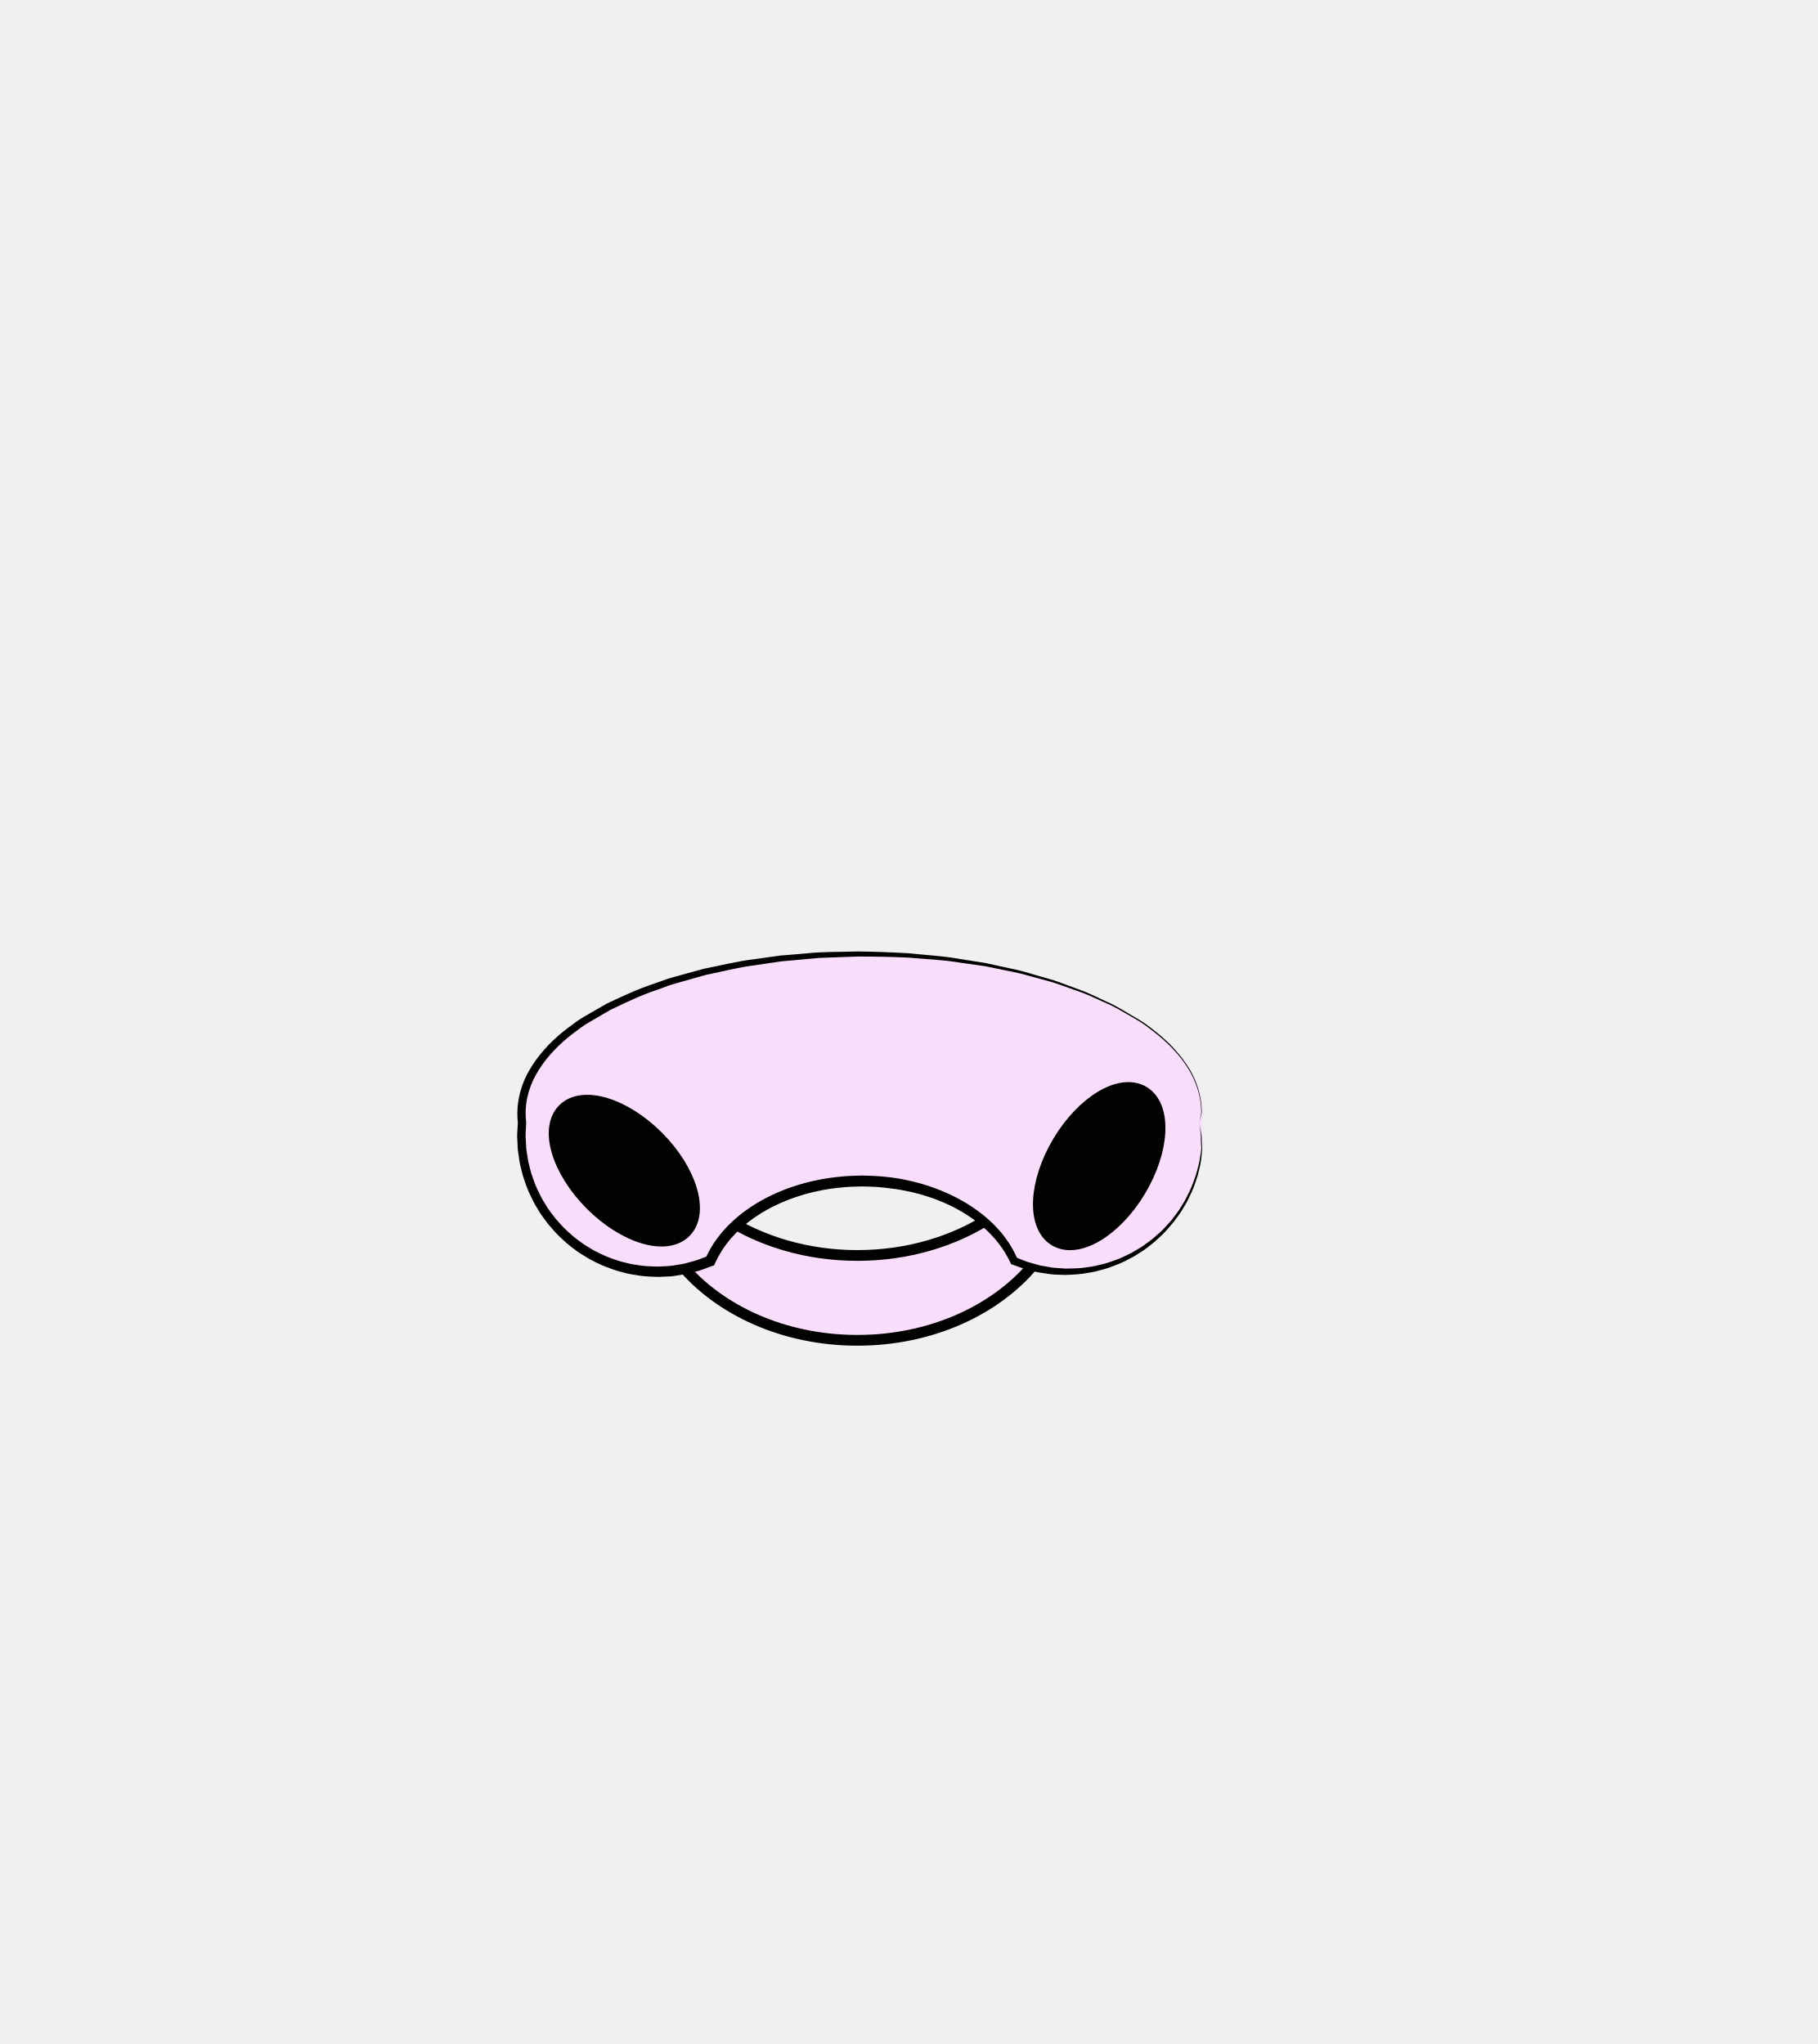
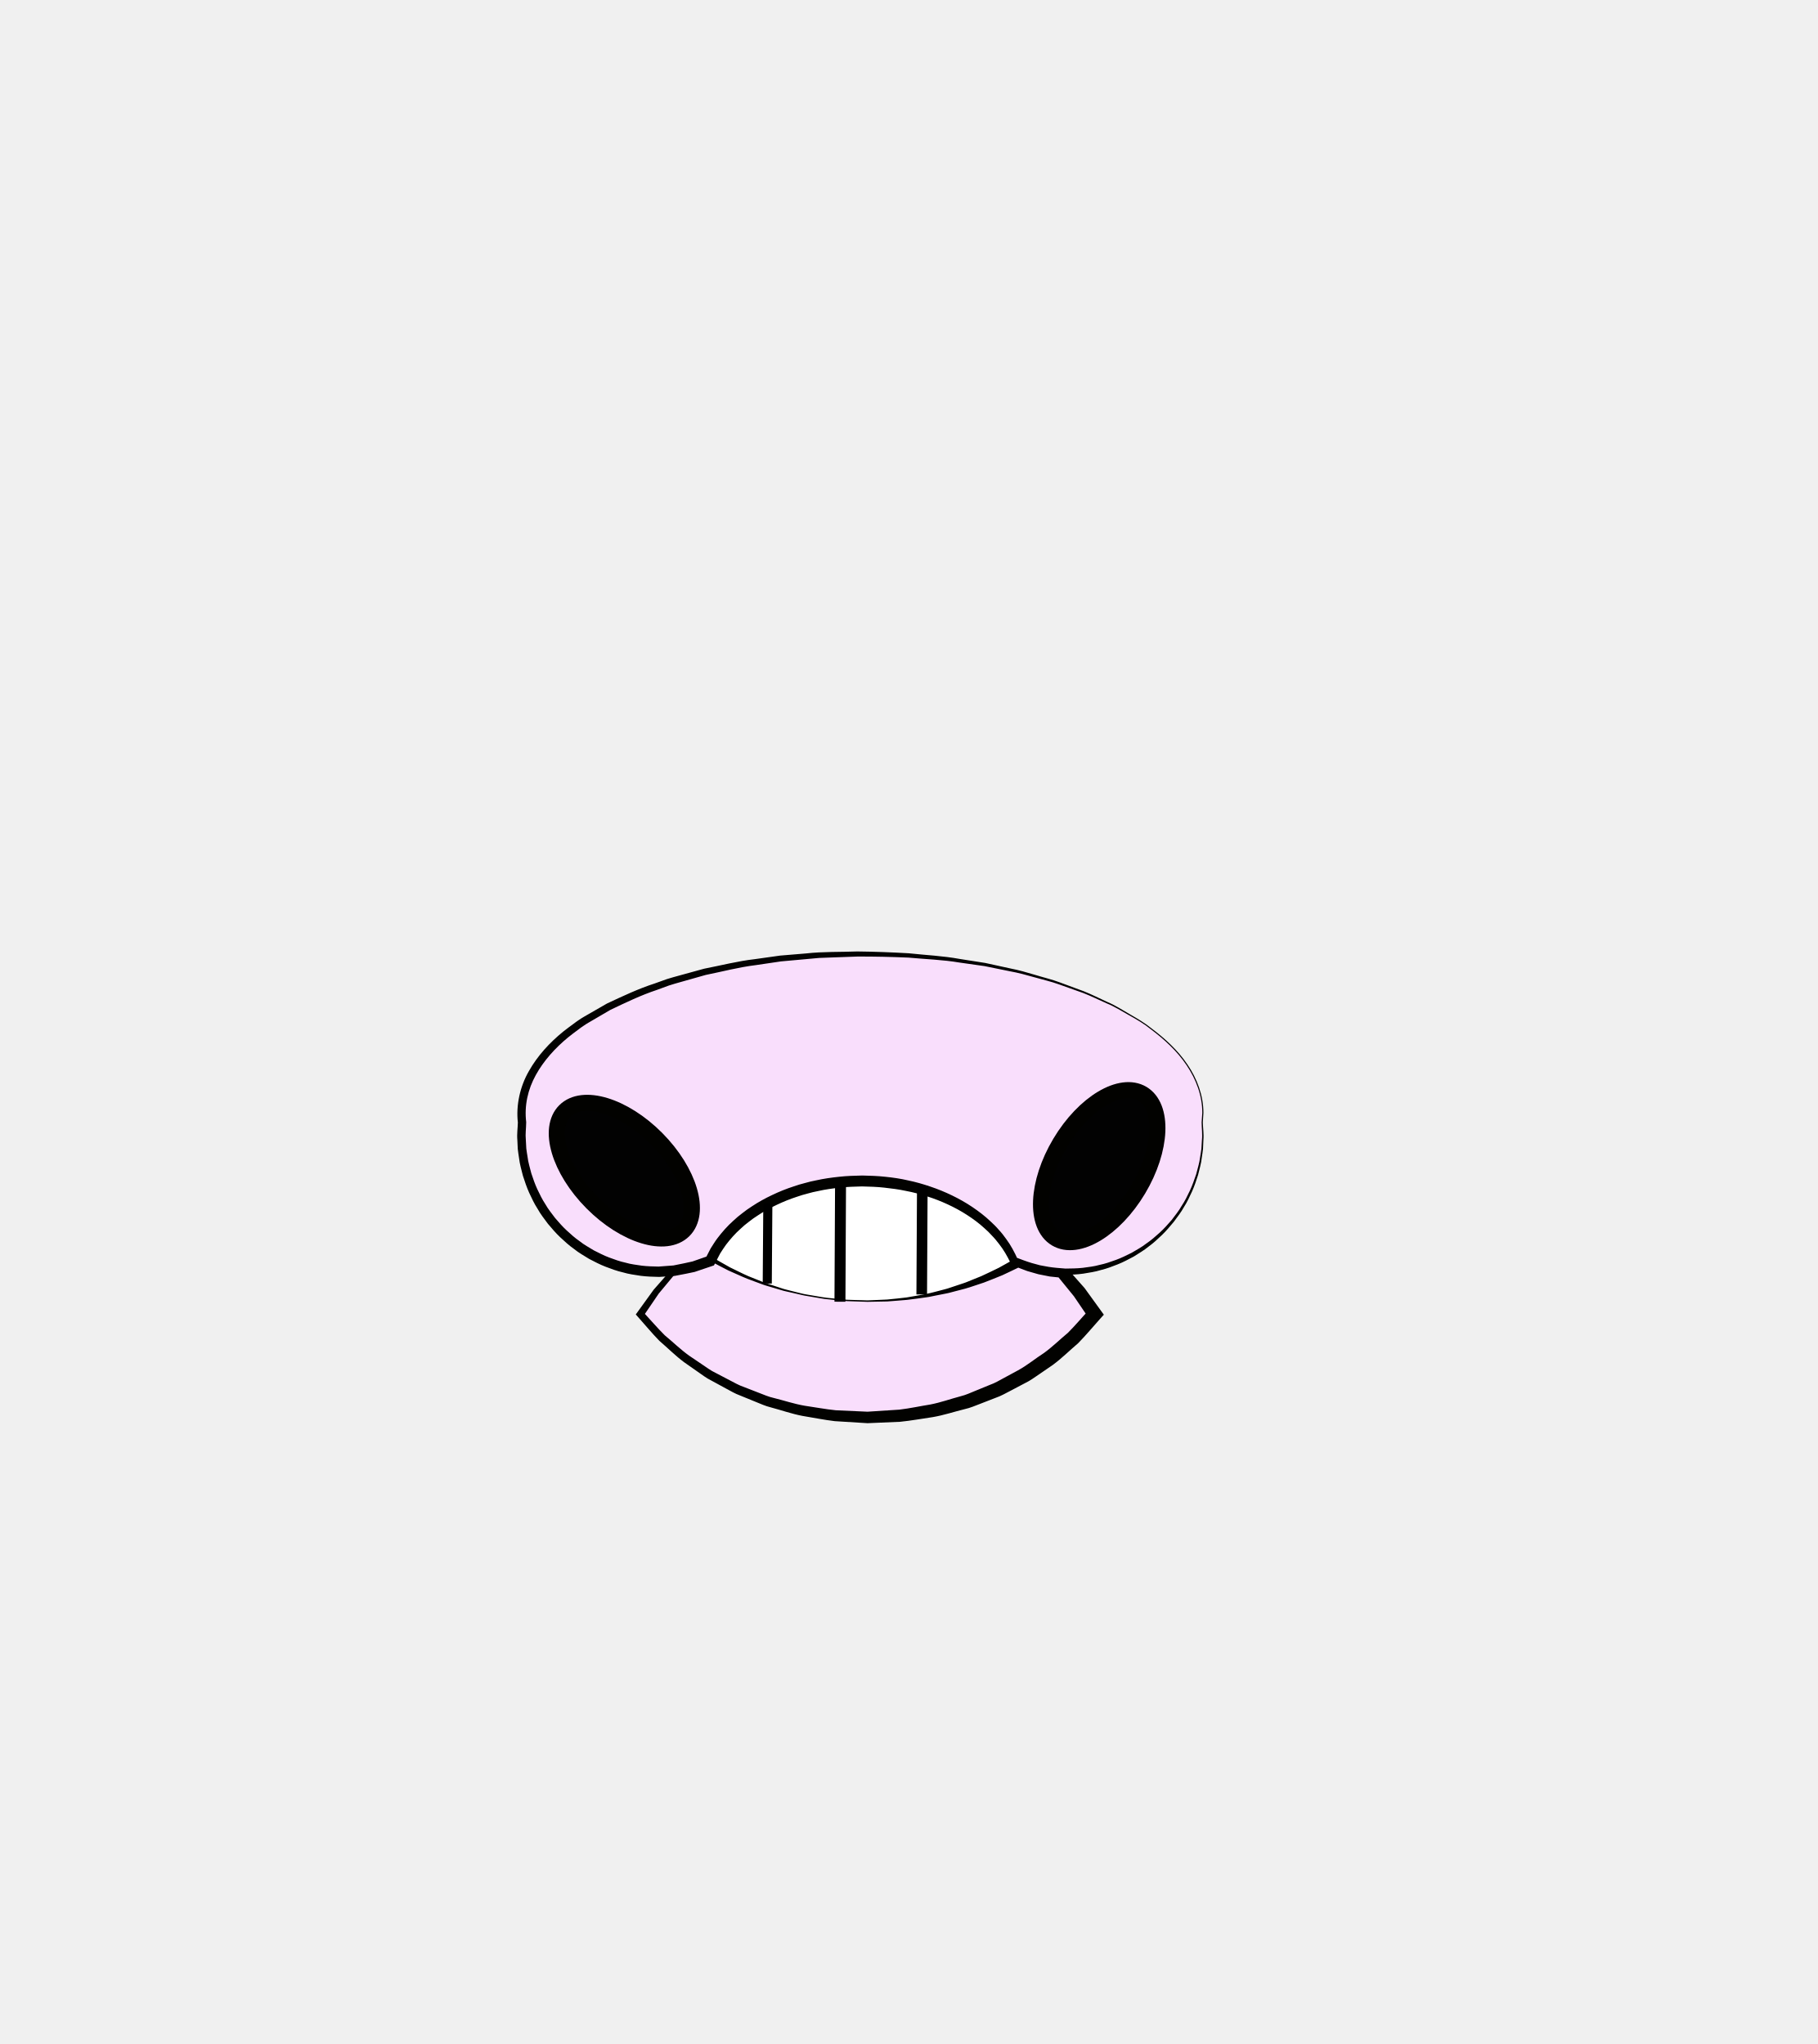
- <svg xmlns="http://www.w3.org/2000/svg" version="1.1" x="0px" y="0px" width="200px" height="225px" viewBox="0 0 200 225" enable-background="new 0 0 200 225" xml:space="preserve">
+ <svg xmlns="http://www.w3.org/2000/svg" version="1.1" id="Layer_1" x="0px" y="0px" width="200px" height="225px" viewBox="0 0 200 225" enable-background="new 0 0 200 225" xml:space="preserve">
  <g id="Ext">
</g>
  <g id="Guides">
</g>
  <g id="_x31_2_Col_Grid_1_" display="none" enable-background="new    ">
    <g id="Rectangle_xA0_Image_23_" display="inline" opacity="0.102">
	</g>
    <g id="Rectangle_xA0_Image_21_" display="inline" opacity="0.102">
	</g>
    <g id="Rectangle_xA0_Image_19_" display="inline" opacity="0.102">
	</g>
    <g id="Rectangle_xA0_Image_17_" display="inline" opacity="0.102">
	</g>
    <g id="Rectangle_xA0_Image_15_" display="inline" opacity="0.102">
	</g>
    <g id="Rectangle_xA0_Image_13_" display="inline" opacity="0.102">
	</g>
    <g id="Rectangle_xA0_Image_11_" display="inline" opacity="0.102">
	</g>
    <g id="Rectangle_xA0_Image_9_" display="inline" opacity="0.102">
	</g>
    <g id="Rectangle_xA0_Image_7_" display="inline" opacity="0.102">
	</g>
    <g id="Rectangle_xA0_Image_5_" display="inline" opacity="0.102">
	</g>
    <g id="Rectangle_xA0_Image_3_" display="inline" opacity="0.102">
	</g>
    <g id="Rectangle_xA0_Image_1_" display="inline" opacity="0.102">
	</g>
  </g>
  <g id="Bg">
</g>
  <g id="main">
    <g id="Progress">
	</g>
    <g id="Text">
	</g>
  </g>
  <g id="pane">
</g>
-   <g id="browserhead">
-     <g>
-       <path fill="#F9DEFC" stroke="#020200" stroke-width="1.183" stroke-miterlimit="10" d="M108.967,134.054    c-3.998,2.589-9.076,4.146-14.613,4.146c-5.539,0-10.619-1.558-14.616-4.146c-1.829,1.483-3.429,3.232-4.737,5.197    c4.178,4.998,11.284,8.289,19.354,8.289c8.066,0,15.173-3.293,19.354-8.291C112.396,137.284,110.797,135.535,108.967,134.054z" />
+   <g>
+     <g id="browserhead">
      <g>
+         <ellipse fill="#FFFFFF" cx="96.866" cy="137.718" rx="18.604" ry="9.139" />
        <g>
-           <path fill="#F9DEFC" d="M132.374,122.5c0-3.634-2.372-7.008-6.435-9.805c-0.168-0.117-0.34-0.227-0.515-0.337      c-6.799-4.452-17.942-7.358-30.551-7.358c-12.602,0-23.742,2.904-30.542,7.353c-0.177,0.113-0.356,0.226-0.528,0.347      c-4.058,2.796-6.43,6.169-6.43,9.801c0,0.353,0.031,0.703,0.074,1.051c-0.046,0.478-0.074,0.96-0.074,1.449      c0,8.284,6.717,15,15,15c2.056,0,3.999-0.443,5.781-1.193c2.203-5.101,8.856-8.807,16.721-8.807      c7.865,0,14.516,3.707,16.721,8.807c1.779,0.751,3.724,1.193,5.777,1.193c8.283,0,15-6.716,15-15      c0-0.488-0.027-0.969-0.073-1.445C132.346,123.206,132.374,122.854,132.374,122.5z" />
-           <path fill="#020200" d="M132.197,122.502c0.002-1.898-0.625-3.698-1.676-5.251c-1.047-1.56-2.426-2.842-3.92-3.966      c-0.733-0.593-1.526-1.064-2.35-1.521c-0.82-0.459-1.609-0.97-2.48-1.32c-0.859-0.375-1.694-0.798-2.569-1.134l-2.65-0.945      c-0.882-0.323-1.803-0.52-2.702-0.784c-0.903-0.257-1.807-0.504-2.732-0.668l-2.758-0.563l-2.787-0.396      c-1.852-0.313-3.732-0.366-5.6-0.542c-1.869-0.08-3.756-0.125-5.617-0.117l-2.82,0.101l-1.408,0.053l-1.398,0.128l-2.793,0.253      l-2.778,0.411c-1.862,0.226-3.674,0.713-5.507,1.082l-2.699,0.763c-0.447,0.135-0.902,0.245-1.344,0.398l-1.314,0.482      c-1.775,0.588-3.453,1.403-5.133,2.204l-2.404,1.406c-0.203,0.111-0.389,0.242-0.589,0.373c-0.166,0.102-0.37,0.271-0.554,0.404      c-0.37,0.285-0.764,0.558-1.115,0.854c-1.4,1.155-2.666,2.547-3.535,4.127c-0.879,1.59-1.28,3.361-1.059,5.189l-0.002,0.072      c-0.006,0.621-0.107,1.258-0.041,1.864l0.053,0.966c0.033,0.313,0.094,0.609,0.137,0.915c0.066,0.608,0.265,1.21,0.412,1.814      c0.197,0.591,0.4,1.184,0.662,1.749c0.27,0.562,0.535,1.127,0.883,1.646c0.305,0.547,0.703,1.028,1.074,1.528      c0.405,0.471,0.816,0.944,1.271,1.367c0.459,0.421,0.92,0.84,1.436,1.191c0.484,0.394,1.038,0.684,1.566,1.011      c0.554,0.278,1.107,0.569,1.689,0.784c0.582,0.216,1.165,0.432,1.774,0.559c0.597,0.18,1.216,0.243,1.829,0.338      c0.604,0.073,1.265,0.083,1.832,0.097c0.633-0.053,1.316-0.035,1.893-0.166l0.896-0.149l0.897-0.242      c0.606-0.132,1.169-0.414,1.758-0.607l-0.315,0.312c0.373-0.796,0.795-1.569,1.325-2.262c0.26-0.35,0.526-0.694,0.829-1.006      c0.283-0.33,0.594-0.631,0.916-0.92c0.632-0.591,1.324-1.109,2.04-1.583c0.718-0.473,1.47-0.89,2.242-1.256      c0.773-0.365,1.567-0.687,2.378-0.95c0.811-0.268,1.633-0.499,2.469-0.663c0.83-0.188,1.676-0.303,2.521-0.394      c0.846-0.095,1.695-0.118,2.546-0.137c0.862,0.02,1.665,0.04,2.541,0.136c0.855,0.088,1.693,0.206,2.524,0.403      c0.834,0.171,1.654,0.409,2.46,0.683c0.808,0.271,1.599,0.598,2.366,0.968c0.768,0.372,1.514,0.793,2.225,1.271      c0.71,0.477,1.395,0.999,2.017,1.591c0.318,0.29,0.624,0.592,0.903,0.921c0.299,0.311,0.557,0.657,0.81,1.008      c0.517,0.692,0.922,1.463,1.278,2.251l-0.232-0.229c0.59,0.205,1.156,0.495,1.769,0.636l0.906,0.254l0.927,0.164      c0.615,0.141,1.247,0.125,1.873,0.185c0.598-0.005,1.288-0.012,1.9-0.08c0.617-0.089,1.238-0.146,1.85-0.322      c0.622-0.125,1.218-0.338,1.814-0.552c0.595-0.214,1.162-0.504,1.729-0.783c0.542-0.327,1.11-0.619,1.609-1.016      c0.53-0.354,1.005-0.776,1.479-1.203c0.469-0.429,0.896-0.906,1.312-1.388c0.382-0.511,0.791-1.003,1.105-1.561      c0.357-0.531,0.631-1.109,0.909-1.685c0.27-0.578,0.479-1.186,0.683-1.79c0.155-0.62,0.359-1.23,0.433-1.869      c0.047-0.316,0.109-0.632,0.144-0.949l-0.06-0.96c0.068-0.64-0.151-1.279-0.151-1.926v-0.005v-0.007L132.197,122.502z       M132.25,122.498l-0.25,1.065v-0.012c0,0.642,0.308,1.289,0.247,1.937l0.052,0.972c-0.031,0.322-0.043,0.643-0.086,0.964      c-0.064,0.647-0.238,1.27-0.387,1.901c-0.197,0.616-0.39,1.237-0.654,1.829c-0.274,0.59-0.539,1.183-0.895,1.729      c-0.312,0.574-0.718,1.082-1.101,1.609c-0.416,0.498-0.833,1.003-1.302,1.454c-0.473,0.451-0.948,0.898-1.481,1.279      c-0.502,0.422-1.075,0.74-1.626,1.094c-0.576,0.306-1.155,0.623-1.766,0.862c-0.609,0.24-1.223,0.479-1.864,0.627      c-0.626,0.2-1.289,0.285-1.945,0.396c-0.665,0.09-1.269,0.112-1.957,0.14c-0.657-0.041-1.325-0.009-1.976-0.135l-0.982-0.145      l-0.964-0.238c-0.651-0.132-1.256-0.414-1.888-0.616l-0.141-0.045l-0.092-0.186c-0.35-0.713-0.74-1.407-1.237-2.033      c-0.243-0.316-0.491-0.627-0.772-0.912c-0.264-0.301-0.553-0.576-0.854-0.841c-0.589-0.542-1.238-1.02-1.913-1.457      c-0.675-0.437-1.385-0.821-2.116-1.16c-0.731-0.338-1.484-0.635-2.255-0.877c-0.769-0.247-1.551-0.46-2.346-0.607      c-0.788-0.171-1.6-0.274-2.394-0.362c-0.775-0.089-1.632-0.112-2.43-0.132c-0.81,0.02-1.62,0.04-2.425,0.131      c-0.805,0.085-1.609,0.193-2.396,0.372c-0.793,0.154-1.573,0.374-2.338,0.627c-0.768,0.249-1.517,0.552-2.244,0.895      c-0.727,0.344-1.43,0.733-2.098,1.174s-1.311,0.922-1.891,1.465c-0.297,0.266-0.582,0.541-0.84,0.842      c-0.278,0.284-0.519,0.598-0.754,0.914c-0.482,0.626-0.855,1.318-1.189,2.024l-0.116,0.245l-0.199,0.067      c-0.634,0.214-1.243,0.502-1.899,0.643l-0.973,0.251l-1.014,0.159c-0.689,0.136-1.307,0.105-1.959,0.154      c-0.717-0.018-1.352-0.038-2.025-0.122c-0.66-0.106-1.326-0.185-1.967-0.382c-0.654-0.146-1.28-0.381-1.904-0.62      c-0.623-0.237-1.216-0.555-1.807-0.86c-0.566-0.354-1.154-0.675-1.672-1.1c-0.547-0.383-1.039-0.835-1.525-1.291      c-0.482-0.458-0.918-0.967-1.346-1.477c-0.394-0.537-0.812-1.057-1.134-1.643c-0.365-0.559-0.644-1.164-0.927-1.768      c-0.272-0.605-0.484-1.241-0.688-1.872c-0.156-0.648-0.357-1.279-0.429-1.957c-0.046-0.333-0.107-0.671-0.138-0.999      l-0.045-0.966c-0.064-0.681,0.043-1.332,0.059-1.999l-0.002,0.072c-0.225-1.917,0.24-3.982,1.207-5.666      c0.963-1.709,2.287-3.142,3.795-4.365c0.369-0.306,0.754-0.566,1.129-0.853c0.199-0.142,0.356-0.275,0.59-0.423      c0.194-0.125,0.396-0.265,0.605-0.379l2.479-1.424c1.721-0.807,3.439-1.623,5.246-2.207l1.338-0.48      c0.448-0.151,0.91-0.261,1.364-0.393l2.738-0.752c1.856-0.36,3.692-0.838,5.573-1.053l2.807-0.394l2.83-0.235      c1.888-0.212,3.764-0.148,5.646-0.219c1.898,0.02,3.778,0.092,5.664,0.2c1.875,0.204,3.765,0.284,5.623,0.626l2.795,0.439      l2.764,0.606c0.928,0.178,1.834,0.439,2.737,0.71c0.9,0.28,1.823,0.488,2.704,0.823l2.654,0.981      c0.875,0.348,1.717,0.784,2.576,1.172c0.875,0.364,1.661,0.884,2.477,1.353c0.814,0.469,1.635,0.947,2.369,1.541      c1.502,1.129,2.828,2.419,3.885,3.994C131.646,118.734,132.256,120.61,132.25,122.498z" />
+           <g>
+             <path fill="none" d="M112.035,138.969c-0.146-0.057-0.296-0.102-0.438-0.162c-2.205-5.1-8.855-8.807-16.721-8.807       c-7.754,0-14.321,3.605-16.616,8.595c4.877,2.907,10.803,4.63,17.211,4.63C101.6,143.225,107.282,141.648,112.035,138.969z" />
+             <g>
+               <path fill="#F9DEFC" d="M95.472,143.225c-6.408,0-12.334-1.723-17.211-4.63c-0.033,0.071-0.074,0.14-0.104,0.212        c-1.247,0.524-2.577,0.889-3.966,1.065c-1.376,1.468-2.632,3.062-3.718,4.792c5.396,6.852,14.574,11.361,25,11.361        c10.42,0,19.6-4.514,25-11.363c-1.064-1.691-2.291-3.25-3.63-4.689c-1.692-0.063-3.305-0.421-4.808-1.004        C107.282,141.648,101.6,143.225,95.472,143.225z" />
+               <path fill="#020200" d="M95.47,143.303l-2.254-0.076c-0.75-0.058-1.5-0.146-2.25-0.218c-0.376-0.034-0.744-0.118-1.117-0.174        l-1.113-0.188c-0.373-0.053-0.734-0.168-1.104-0.242l-1.103-0.247c-0.37-0.072-0.726-0.204-1.089-0.304l-1.084-0.321        c-0.365-0.101-0.711-0.255-1.066-0.378l-1.062-0.396c-0.354-0.131-0.691-0.303-1.039-0.448l-1.037-0.461        c-0.676-0.339-1.34-0.701-2.012-1.052l0.336-0.104l-0.1,0.209l-0.045,0.097l-0.082,0.03l-1.969,0.713l-2.051,0.438        l0.186-0.096l-1.922,2.312l-1.688,2.479l-0.023-0.454c0.795,0.853,1.547,1.745,2.372,2.562        c0.897,0.742,1.733,1.562,2.678,2.24l1.447,0.979c0.486,0.319,0.946,0.68,1.479,0.924l1.547,0.81        c0.518,0.268,1.021,0.562,1.576,0.746l1.627,0.633c0.544,0.207,1.076,0.447,1.646,0.57c1.131,0.277,2.236,0.656,3.383,0.852        c1.151,0.164,2.295,0.389,3.45,0.502l3.483,0.158l3.507-0.228c1.157-0.138,2.271-0.384,3.405-0.565        c1.127-0.216,2.229-0.615,3.343-0.91c0.564-0.135,1.09-0.385,1.625-0.601l1.603-0.657c0.547-0.191,1.042-0.492,1.55-0.765        l1.521-0.823c1.014-0.548,1.899-1.296,2.867-1.916c0.932-0.674,1.75-1.486,2.635-2.221c0.812-0.811,1.545-1.693,2.33-2.533        l-0.049,0.903l-1.625-2.394l-1.836-2.254l0.471,0.215l-1.282-0.133l-1.263-0.25l-1.231-0.354l-1.194-0.451l0.447-0.032        c-0.662,0.315-1.316,0.641-1.98,0.944c-0.681,0.269-1.352,0.558-2.035,0.81l-1.037,0.344c-0.348,0.108-0.688,0.242-1.041,0.33        l-1.055,0.274c-0.354,0.085-0.699,0.199-1.058,0.261l-1.067,0.209c-0.356,0.064-0.707,0.159-1.067,0.202        c-0.718,0.095-1.433,0.212-2.151,0.286c-0.723,0.053-1.441,0.128-2.162,0.172L95.47,143.303z M95.474,143.145l2.151-0.095        c0.716-0.063,1.429-0.147,2.142-0.229c0.709-0.104,1.413-0.254,2.117-0.377c0.354-0.06,0.697-0.168,1.046-0.248l1.038-0.272        c0.349-0.082,0.683-0.218,1.023-0.323l1.016-0.338c0.341-0.106,0.665-0.261,0.998-0.389l0.99-0.4        c0.649-0.289,1.284-0.613,1.926-0.919c0.625-0.339,1.238-0.696,1.854-1.043l0.195-0.108l0.254,0.078l1.14,0.345l1.157,0.251        l1.17,0.154l1.177,0.064l0.293,0.018l0.178,0.198l2.013,2.269l1.784,2.466l0.341,0.472l-0.39,0.432        c-0.812,0.904-1.593,1.847-2.444,2.713c-0.925,0.787-1.791,1.652-2.768,2.375l-1.503,1.031        c-0.507,0.334-0.988,0.709-1.541,0.967l-1.608,0.848c-0.539,0.277-1.064,0.585-1.64,0.779l-1.692,0.658        c-0.566,0.213-1.121,0.461-1.715,0.59c-1.176,0.289-2.318,0.675-3.519,0.88c-1.203,0.171-2.414,0.401-3.606,0.516        l-3.579,0.154l-3.604-0.224c-1.193-0.139-2.373-0.389-3.56-0.578c-1.181-0.224-2.32-0.631-3.48-0.938        c-0.586-0.139-1.134-0.396-1.691-0.618l-1.669-0.682c-0.566-0.202-1.084-0.514-1.613-0.797l-1.582-0.862        c-0.543-0.261-1.016-0.642-1.512-0.978l-1.475-1.034c-0.963-0.716-1.812-1.575-2.723-2.356        c-0.838-0.857-1.6-1.791-2.401-2.683l-0.195-0.218l0.171-0.236l1.8-2.492l2.026-2.302l0.064-0.073l0.122-0.021l1.985-0.361        l1.926-0.619l-0.127,0.127l0.111-0.216l0.118-0.228l0.218,0.123c0.648,0.368,1.29,0.75,1.945,1.109        c0.673,0.321,1.336,0.67,2.021,0.969l1.041,0.418c0.35,0.133,0.689,0.295,1.048,0.402l1.067,0.348        c0.359,0.107,0.709,0.25,1.074,0.33l1.09,0.275c0.365,0.086,0.726,0.193,1.097,0.248l1.108,0.188        c0.371,0.057,0.738,0.139,1.111,0.174c0.745,0.071,1.488,0.158,2.236,0.218L95.474,143.145z" />
+             </g>
+             <g>
+               <path fill="#F9DEFC" d="M132.374,122.5c0-3.634-2.372-7.008-6.435-9.805c-0.168-0.117-0.34-0.227-0.516-0.337        c-6.798-4.452-17.941-7.358-30.551-7.358c-12.602,0-23.742,2.904-30.542,7.353c-0.177,0.113-0.356,0.226-0.528,0.347        c-4.058,2.796-6.43,6.169-6.43,9.801c0,0.353,0.031,0.703,0.073,1.051c-0.045,0.479-0.073,0.96-0.073,1.449        c0,8.284,6.717,15,15,15c0.617,0,1.221-0.052,1.815-0.128c1.389-0.178,2.719-0.541,3.966-1.064        c0.031-0.072,0.072-0.142,0.105-0.213c2.295-4.988,8.862-8.595,16.616-8.595c7.864,0,14.516,3.707,16.721,8.808        c0.143,0.061,0.293,0.104,0.438,0.161c1.503,0.583,3.115,0.939,4.808,1.003c0.179,0.008,0.353,0.028,0.531,0.028        c8.282,0,15-6.716,15-15c0-0.487-0.026-0.969-0.073-1.444C132.346,123.206,132.374,122.854,132.374,122.5z" />
+               <path fill="#020200" d="M132.312,122.502c0.002-1.898-0.683-3.697-1.732-5.251c-1.046-1.56-2.454-2.842-3.95-3.966        c-0.731-0.593-1.539-1.064-2.362-1.521c-0.82-0.459-1.615-0.971-2.488-1.32c-0.859-0.375-1.697-0.798-2.572-1.134        l-2.652-0.945c-0.881-0.323-1.803-0.521-2.703-0.784c-0.901-0.257-1.808-0.504-2.732-0.668l-2.758-0.563l-2.786-0.396        c-1.853-0.313-3.734-0.366-5.6-0.542c-1.871-0.08-3.757-0.125-5.617-0.117l-2.82,0.101l-1.41,0.053l-1.396,0.128l-2.793,0.253        l-2.779,0.411c-1.861,0.226-3.674,0.713-5.508,1.082l-2.697,0.763c-0.448,0.135-0.903,0.245-1.344,0.398l-1.314,0.482        c-1.776,0.588-3.455,1.403-5.135,2.204l-2.404,1.406c-0.203,0.111-0.388,0.242-0.588,0.373        c-0.166,0.102-0.37,0.271-0.553,0.404c-0.371,0.285-0.764,0.558-1.116,0.854c-1.4,1.154-2.666,2.547-3.535,4.127        c-0.878,1.59-1.279,3.359-1.06,5.189l-0.002,0.07c-0.006,0.621-0.105,1.26-0.039,1.865l0.052,0.966        c0.032,0.312,0.093,0.609,0.138,0.915c0.065,0.607,0.264,1.21,0.412,1.812c0.195,0.592,0.399,1.185,0.66,1.75        c0.271,0.562,0.535,1.127,0.883,1.646c0.305,0.546,0.703,1.028,1.075,1.527c0.404,0.472,0.815,0.944,1.271,1.366        c0.459,0.423,0.92,0.841,1.435,1.192c0.485,0.394,1.038,0.683,1.566,1.011c0.554,0.278,1.106,0.569,1.688,0.784        c0.583,0.216,1.166,0.433,1.775,0.561c0.596,0.179,1.215,0.243,1.828,0.337c0.602,0.072,1.271,0.085,1.826,0.097l0.964-0.073        l0.482-0.035l0.12-0.01l0.061-0.005l0.03-0.002l0.015-0.001l0.008-0.001c-0.148,0.021-0.037,0.005-0.068,0.009l0.237-0.048        c0.628-0.134,1.273-0.244,1.886-0.397l1.719-0.601l-0.314,0.312l0.59-1.145c0.239-0.369,0.476-0.766,0.738-1.113        c0.527-0.692,1.102-1.351,1.748-1.925c0.314-0.297,0.643-0.577,0.989-0.833c0.335-0.272,0.688-0.517,1.05-0.75        c0.715-0.478,1.467-0.893,2.241-1.257c0.771-0.37,1.565-0.688,2.378-0.952c0.401-0.146,0.812-0.26,1.225-0.367        c0.41-0.119,0.823-0.219,1.242-0.297c0.831-0.187,1.676-0.304,2.521-0.394c0.854-0.095,1.678-0.119,2.562-0.138        c0.827,0.021,1.656,0.041,2.523,0.137c0.855,0.088,1.693,0.207,2.524,0.404c0.833,0.17,1.653,0.408,2.459,0.683        c0.809,0.271,1.599,0.597,2.365,0.968c0.77,0.372,1.515,0.793,2.226,1.27c0.709,0.479,1.394,1,2.016,1.593        c0.318,0.289,0.625,0.591,0.903,0.921c0.299,0.311,0.559,0.656,0.811,1.007c0.516,0.693,0.922,1.463,1.276,2.251l-0.229-0.229        c0.539,0.207,1.197,0.459,1.781,0.632l0.896,0.243l0.926,0.17c0.62,0.102,1.244,0.144,1.877,0.193        c0.59-0.007,1.286-0.012,1.896-0.08c0.617-0.09,1.237-0.147,1.85-0.323c0.622-0.124,1.217-0.339,1.812-0.552        c0.596-0.215,1.162-0.504,1.729-0.783c0.543-0.328,1.11-0.62,1.608-1.016c0.529-0.354,1.006-0.777,1.479-1.203        c0.47-0.43,0.896-0.906,1.312-1.389c0.383-0.511,0.791-1.003,1.104-1.562c0.358-0.529,0.632-1.107,0.909-1.684        c0.27-0.578,0.479-1.186,0.684-1.79c0.154-0.62,0.359-1.229,0.432-1.868c0.048-0.315,0.109-0.632,0.146-0.949l0.056-0.959        c0.069-0.641-0.027-1.279-0.033-1.926v-0.006v-0.007L132.312,122.502z M132.436,122.498l-0.066,1.064v-0.012        c0.017,0.641,0.124,1.288,0.064,1.938l-0.043,0.972c-0.029,0.322-0.089,0.642-0.132,0.963        c-0.063,0.647-0.261,1.271-0.409,1.901c-0.197,0.617-0.4,1.236-0.666,1.828c-0.273,0.591-0.543,1.183-0.898,1.729        c-0.312,0.573-0.721,1.082-1.104,1.608c-0.416,0.499-0.834,1.003-1.304,1.455c-0.474,0.449-0.946,0.897-1.479,1.277        c-0.504,0.422-1.076,0.74-1.627,1.096c-0.578,0.306-1.156,0.621-1.767,0.861s-1.223,0.479-1.864,0.629        c-0.625,0.198-1.287,0.284-1.943,0.396c-0.666,0.091-1.266,0.112-1.961,0.141c-0.651-0.03-1.318-0.057-1.973-0.144l-0.98-0.15        l-0.979-0.234c-0.654-0.178-1.209-0.369-1.88-0.604l-0.143-0.051l-0.089-0.181c-0.352-0.711-0.74-1.406-1.237-2.032        c-0.242-0.316-0.49-0.627-0.772-0.912c-0.263-0.302-0.552-0.576-0.854-0.841c-0.588-0.543-1.238-1.021-1.912-1.456        c-0.675-0.438-1.385-0.821-2.116-1.16c-0.731-0.338-1.483-0.636-2.255-0.878c-0.768-0.246-1.551-0.46-2.346-0.607        c-0.787-0.171-1.6-0.273-2.393-0.361c-0.783-0.09-1.613-0.112-2.447-0.133c-0.774,0.02-1.609,0.041-2.406,0.131        c-0.805,0.086-1.607,0.194-2.396,0.373c-0.397,0.072-0.79,0.168-1.178,0.28c-0.391,0.103-0.78,0.209-1.159,0.347        c-0.768,0.248-1.518,0.55-2.242,0.896c-0.728,0.342-1.433,0.73-2.098,1.176c-0.337,0.217-0.667,0.442-0.976,0.695        c-0.322,0.236-0.625,0.495-0.914,0.77c-0.596,0.527-1.117,1.129-1.597,1.754c-0.235,0.312-0.425,0.635-0.64,0.957        l-0.555,1.065l-0.129,0.25l-0.186,0.062l-1.939,0.656c-0.638,0.151-1.268,0.252-1.901,0.381l-0.237,0.047l-0.105,0.013        l-0.029,0.002l-0.061,0.004l-0.121,0.008l-0.482,0.031l-0.965,0.063c-0.729-0.014-1.355-0.037-2.031-0.121        c-0.66-0.104-1.326-0.185-1.967-0.381c-0.654-0.146-1.279-0.381-1.904-0.621c-0.623-0.237-1.216-0.554-1.807-0.859        c-0.564-0.354-1.153-0.675-1.67-1.1c-0.549-0.385-1.039-0.836-1.525-1.293c-0.482-0.457-0.918-0.967-1.346-1.476        c-0.394-0.537-0.812-1.058-1.133-1.644c-0.365-0.56-0.645-1.164-0.927-1.768c-0.272-0.605-0.484-1.24-0.688-1.872        c-0.155-0.646-0.356-1.278-0.428-1.956c-0.046-0.332-0.107-0.672-0.139-0.998l-0.045-0.967        c-0.063-0.682,0.043-1.331,0.059-1.998l-0.002,0.07c-0.223-1.916,0.241-3.982,1.208-5.665        c0.962-1.709,2.288-3.142,3.794-4.365c0.37-0.306,0.754-0.566,1.131-0.853c0.199-0.142,0.355-0.275,0.589-0.423        c0.194-0.125,0.396-0.265,0.605-0.379l2.478-1.425c1.722-0.806,3.44-1.622,5.246-2.206l1.339-0.48        c0.448-0.151,0.91-0.261,1.364-0.393l2.738-0.753c1.856-0.359,3.692-0.837,5.572-1.052l2.809-0.394l2.829-0.235        c1.888-0.212,3.765-0.148,5.646-0.219c1.899,0.02,3.778,0.092,5.663,0.2c1.877,0.204,3.767,0.284,5.625,0.626l2.794,0.439        l2.766,0.605c0.926,0.179,1.832,0.44,2.735,0.711c0.9,0.28,1.822,0.488,2.705,0.823l2.652,0.981        c0.877,0.348,1.718,0.784,2.577,1.172c0.873,0.364,1.66,0.884,2.478,1.353c0.812,0.469,1.636,0.947,2.367,1.542        c1.504,1.129,2.92,2.418,3.978,3.994C131.739,118.734,132.438,120.609,132.436,122.498z" />
+             </g>
+           </g>
+           <path fill="#020202" stroke="#020200" stroke-width="1.765" stroke-miterlimit="10" d="M75.241,135.447      c-1.959,1.945-6.476,0.574-10.084-3.062c-3.604-3.635-4.942-8.159-2.982-10.104c1.962-1.945,6.476-0.575,10.083,3.061      C75.866,128.979,77.201,133.504,75.241,135.447z" />
+           <ellipse transform="matrix(0.8587 0.5125 -0.5125 0.8587 82.8814 -43.8554)" fill="#020202" stroke="#020200" stroke-width="1.765" stroke-miterlimit="10" cx="120.966" cy="128.366" rx="5" ry="9.275" />
        </g>
-         <path fill="#020202" stroke="#020200" stroke-width="1.765" stroke-miterlimit="10" d="M75.241,135.447     c-1.959,1.945-6.476,0.574-10.084-3.061c-3.604-3.635-4.942-8.16-2.982-10.105c1.962-1.945,6.476-0.575,10.083,3.061     C75.866,128.978,77.201,133.504,75.241,135.447z" />
-         <ellipse transform="matrix(-0.5125 0.8587 -0.8587 -0.5125 293.1925 90.2788)" fill="#020202" stroke="#020200" stroke-width="1.765" stroke-miterlimit="10" cx="120.969" cy="128.368" rx="9.274" ry="5" />
      </g>
    </g>
+     <line fill="#FFFFFF" stroke="#000000" stroke-miterlimit="10" x1="84.5" y1="132.5" x2="84.436" y2="141.291" />
+     <line fill="#FFFFFF" stroke="#000000" stroke-width="1.206" stroke-miterlimit="10" x1="92.5" y1="130.5" x2="92.436" y2="143.291" />
+     <line fill="#FFFFFF" stroke="#000000" stroke-width="1.168" stroke-miterlimit="10" x1="101.5" y1="130.5" x2="101.436" y2="142.489" />
  </g>
</svg>
